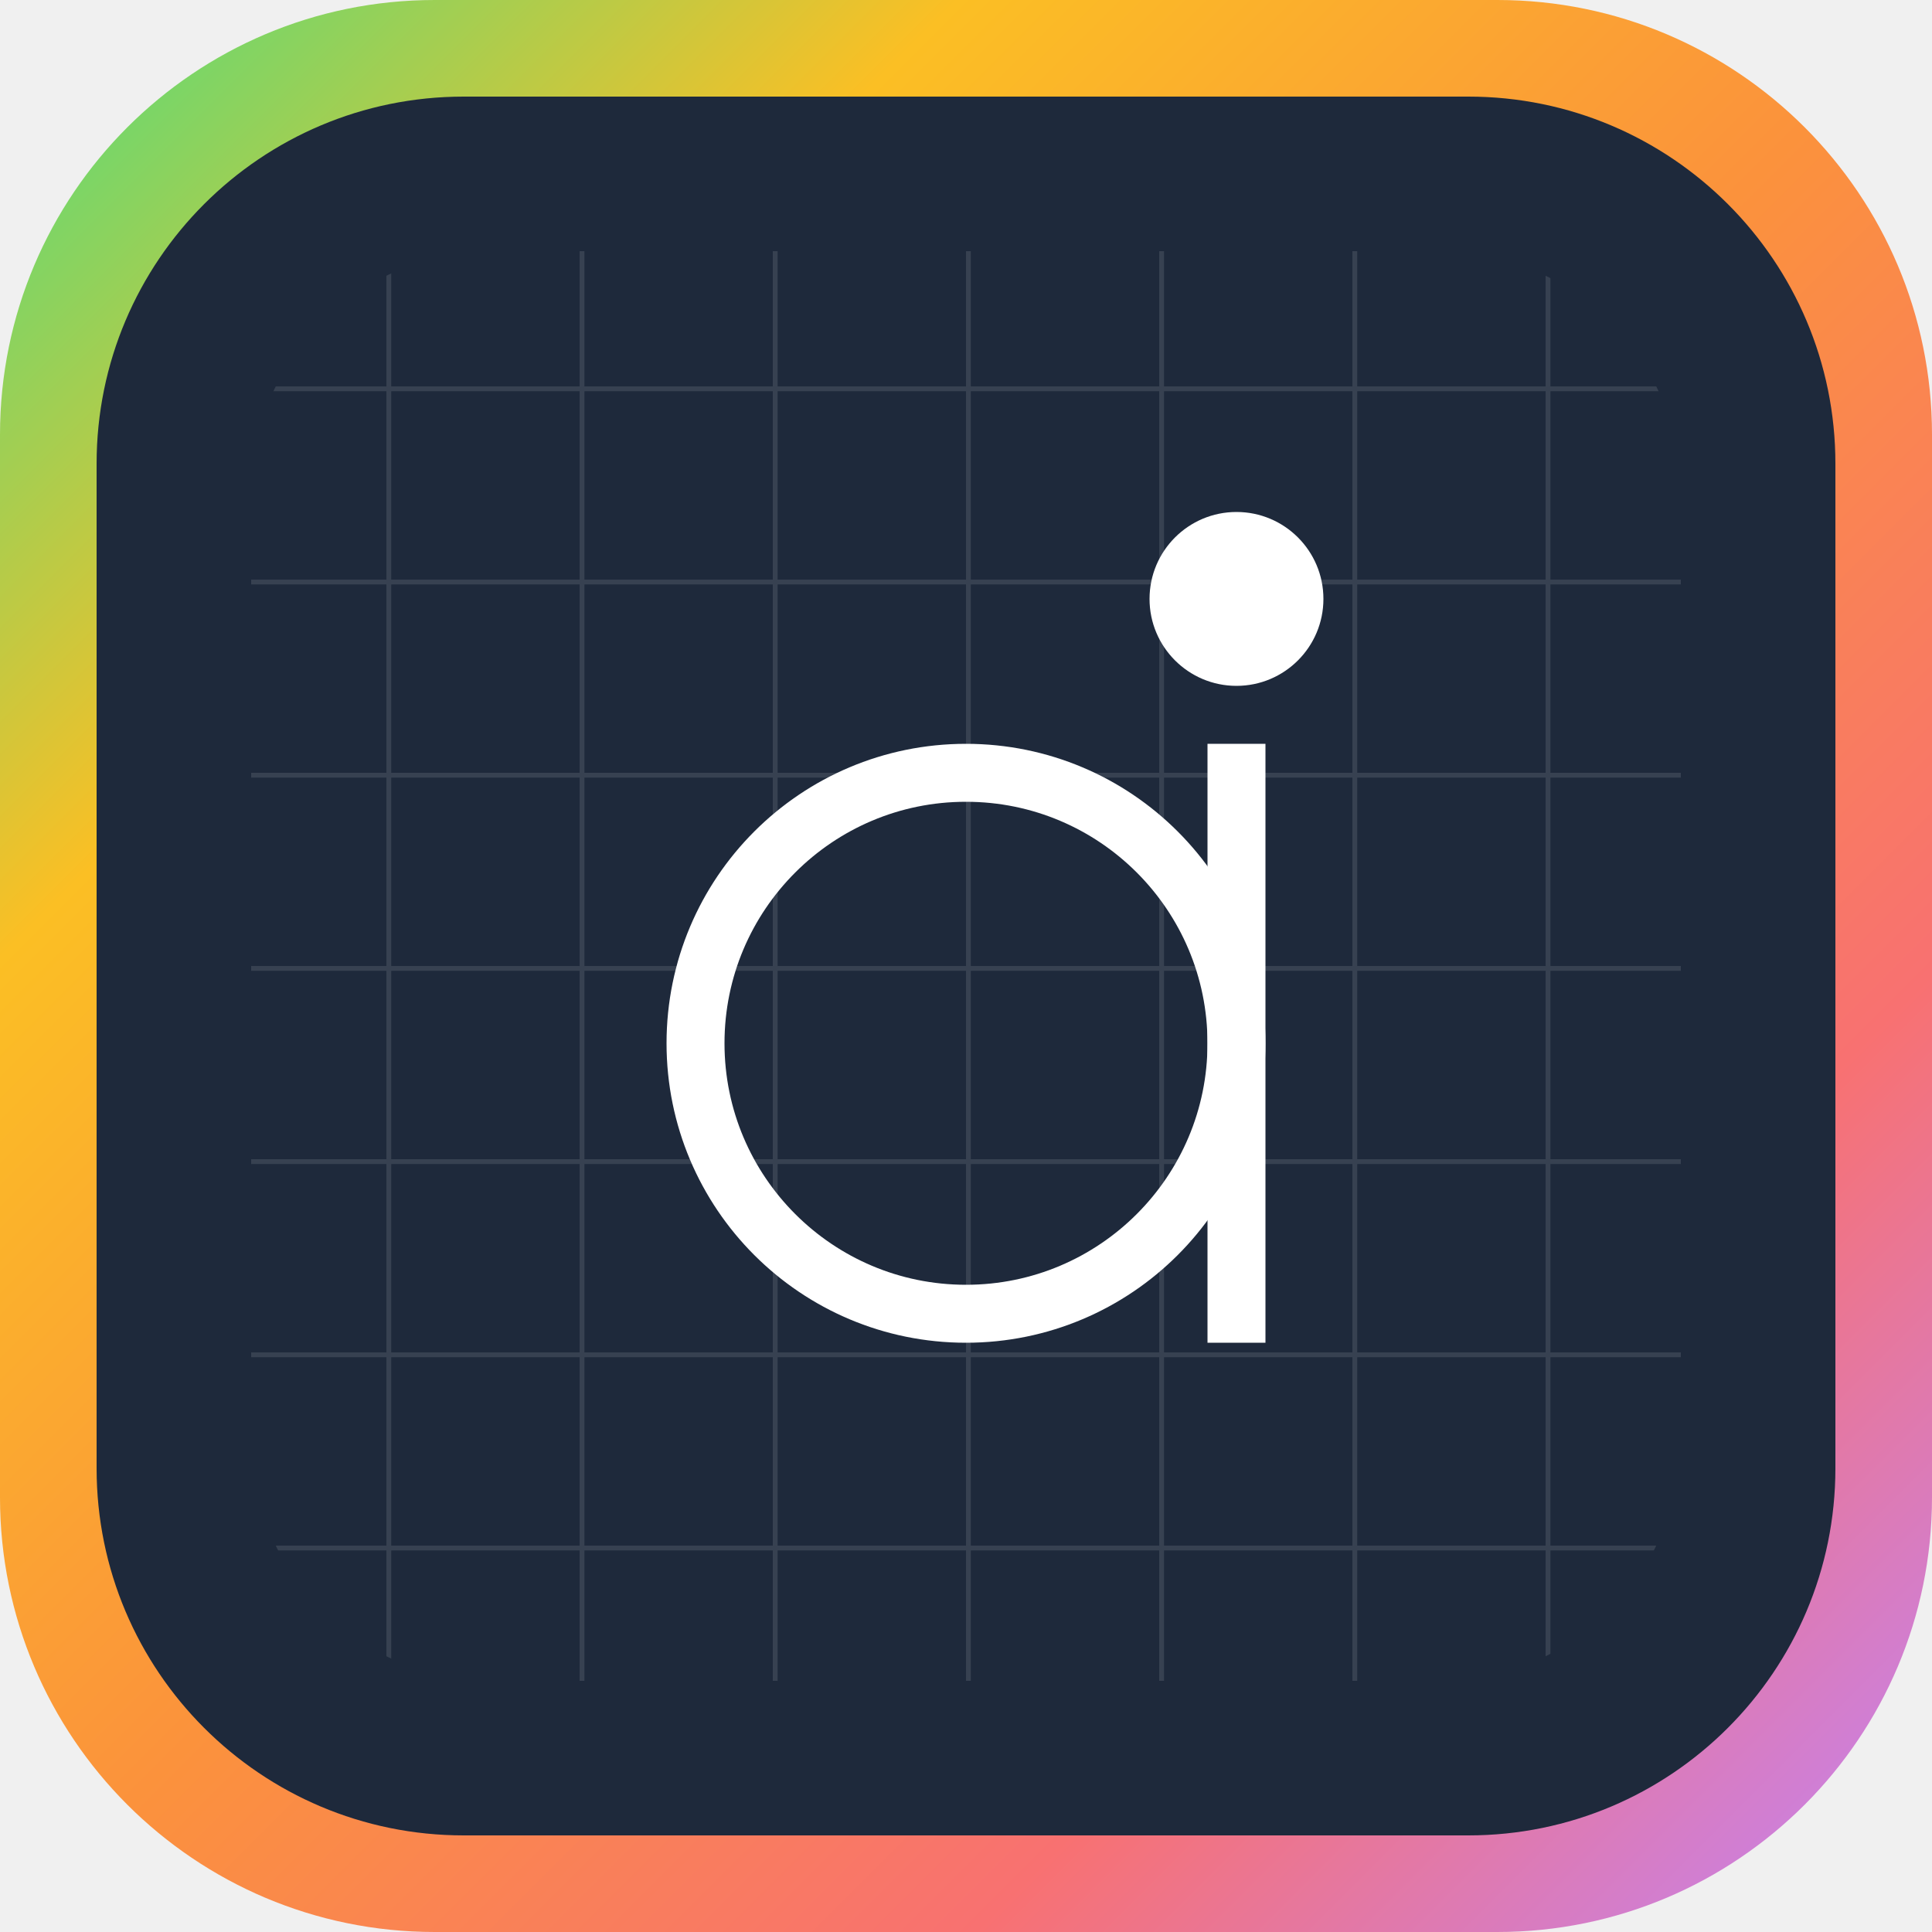
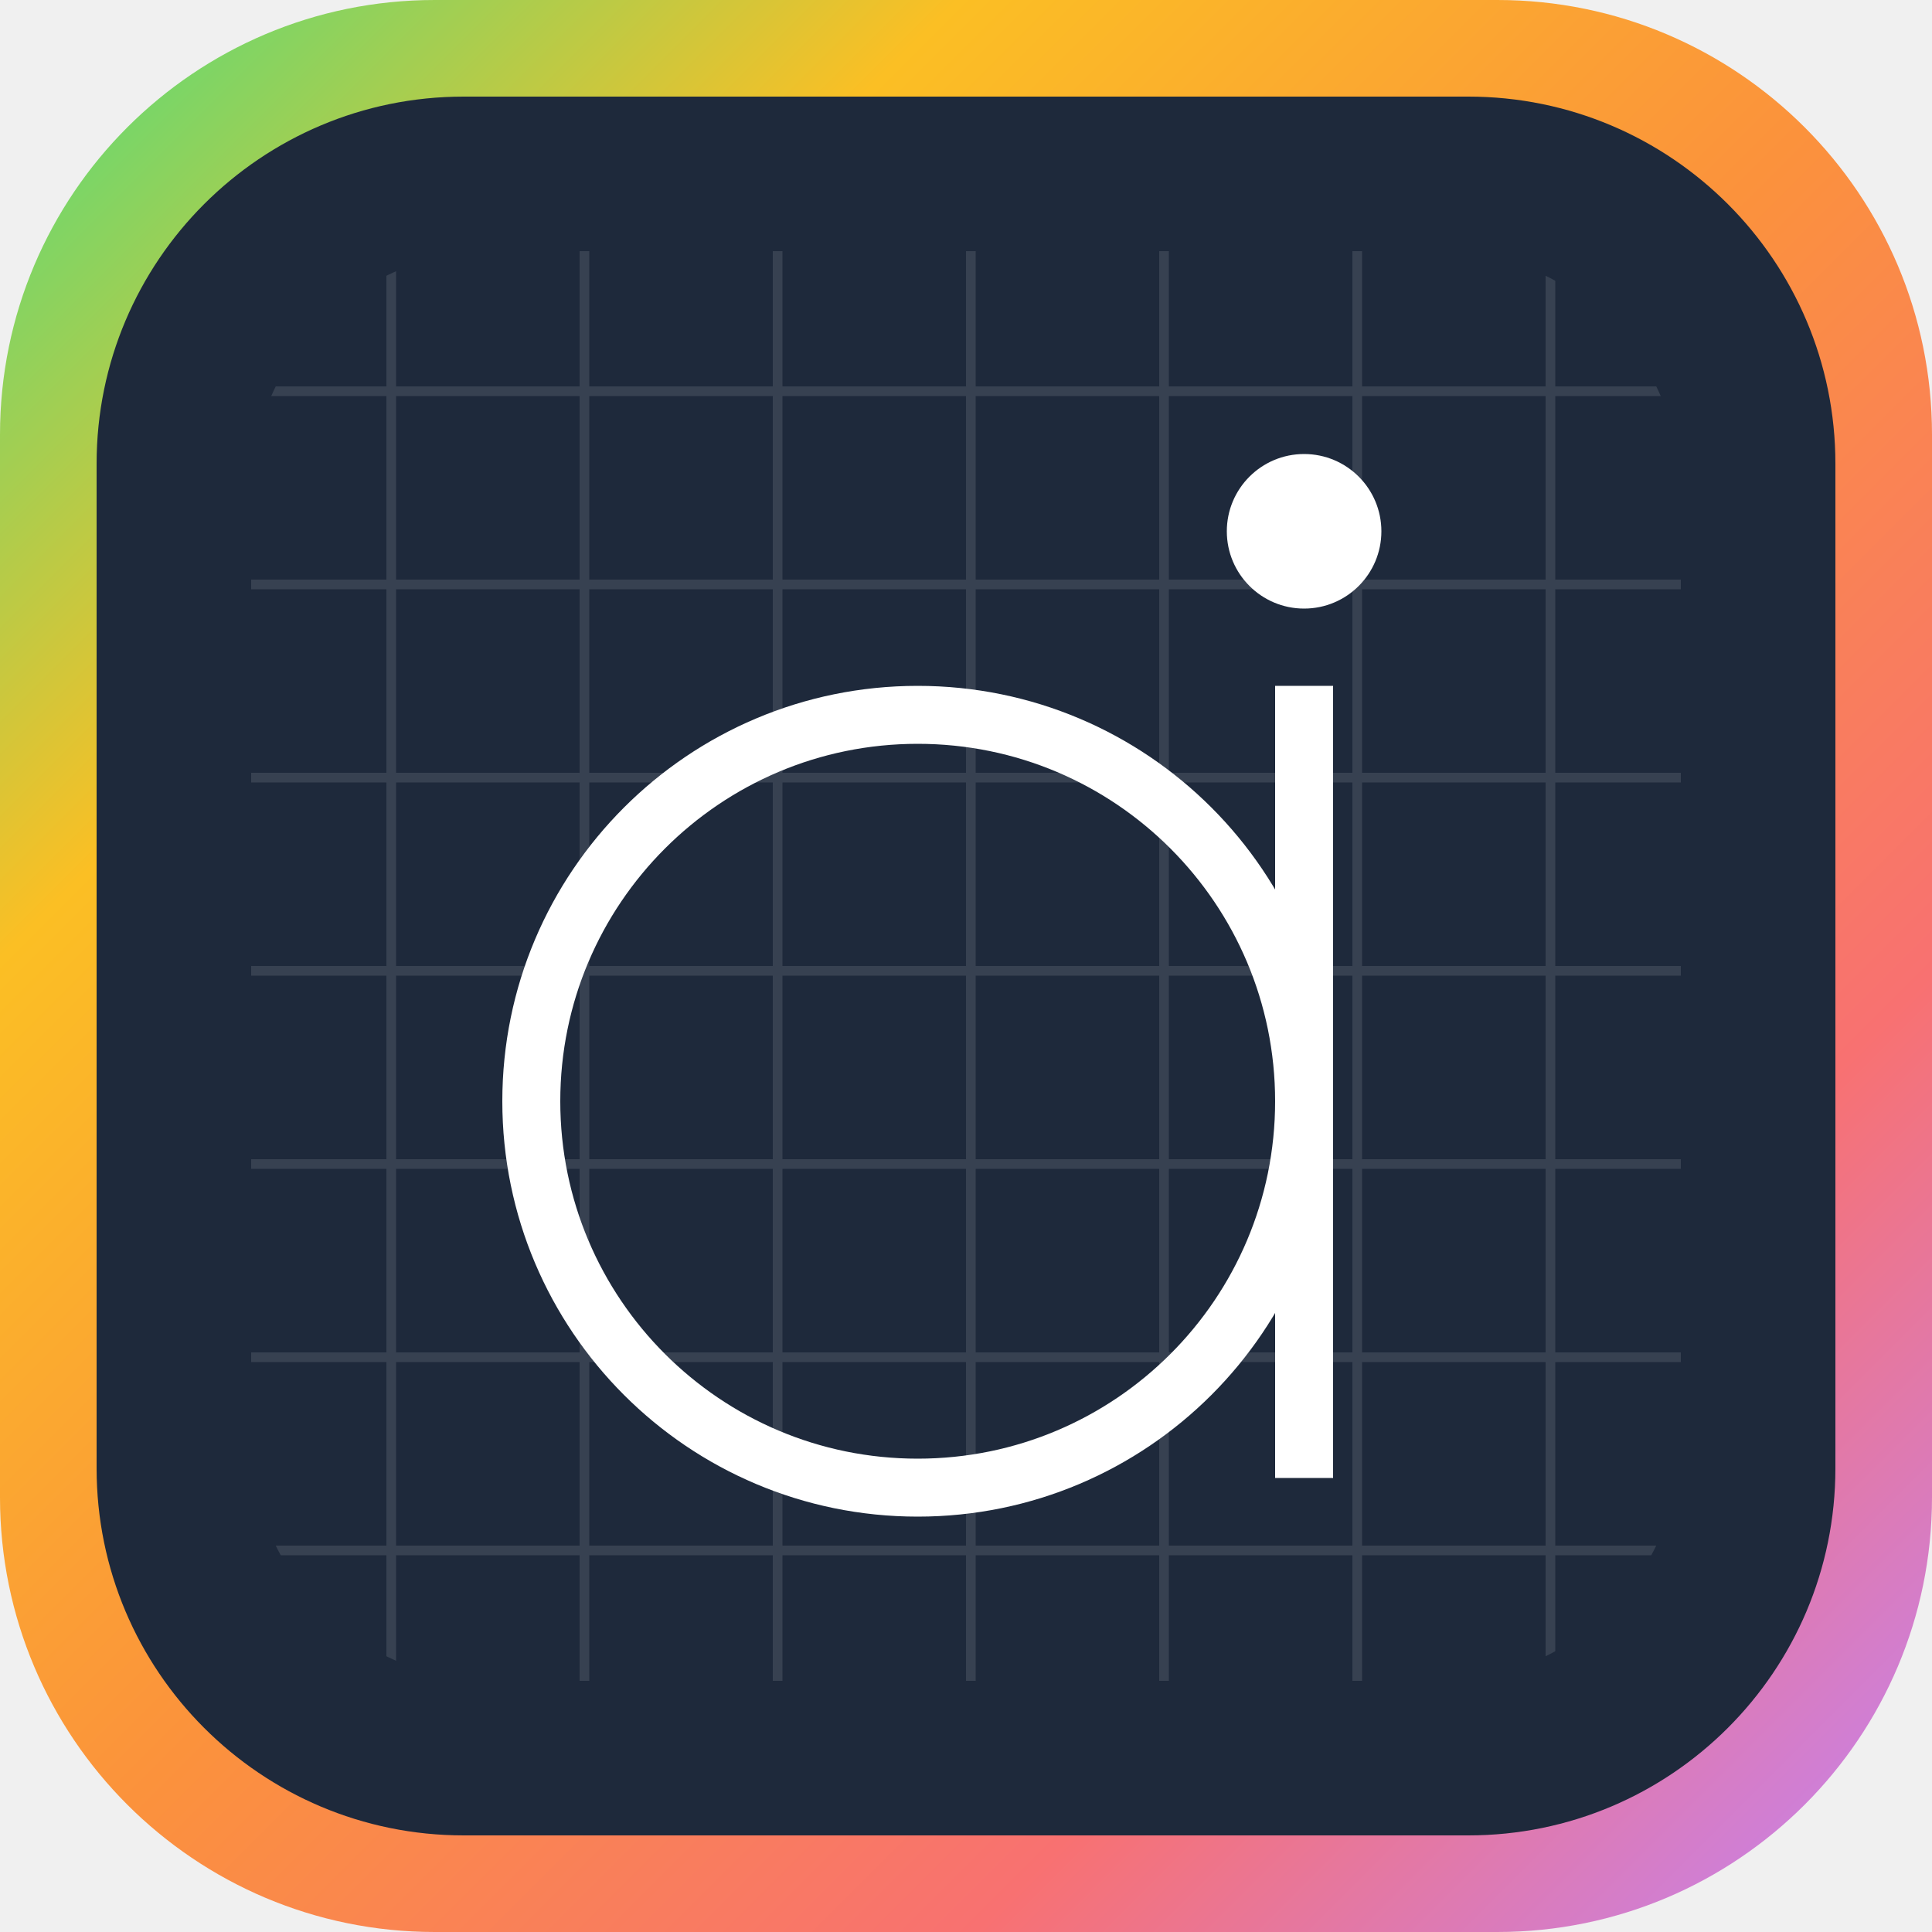
<svg xmlns="http://www.w3.org/2000/svg" width="200" height="200" viewBox="0 0 200 200">
  <defs>
    <linearGradient id="rainbowGradient" x1="0%" y1="0%" x2="100%" y2="100%">
      <stop offset="0%" style="stop-color:#4ade80;stop-opacity:1" />
      <stop offset="25%" style="stop-color:#fbbf24;stop-opacity:1" />
      <stop offset="50%" style="stop-color:#fb923c;stop-opacity:1" />
      <stop offset="75%" style="stop-color:#f87171;stop-opacity:1" />
      <stop offset="100%" style="stop-color:#c084fc;stop-opacity:1" />
    </linearGradient>
    <pattern id="grid" width="20" height="20" patternUnits="userSpaceOnUse">
-       <path d="M 20 0 L 0 0 0 20" fill="none" stroke="#374151" stroke-width="1" />
+       <path d="M 20 0 L 0 0 0 20" fill="none" stroke="#374151" stroke-width="2" />
    </pattern>
  </defs>
  <rect width="200" height="200" rx="45" fill="url(#rainbowGradient)" />
  <rect x="10" y="10" width="180" height="180" rx="38" fill="#1e293b" />
  <rect x="26" y="26" width="148" height="148" rx="25" fill="url(#grid)" />
-   <g transform="translate(100, 100)">
-     <circle cx="0" cy="8" r="28" fill="none" stroke="#ffffff" stroke-width="6" />
-     <path d="M 28,-20 L 28,36" fill="none" stroke="#ffffff" stroke-width="6" stroke-linecap="square" />
-     <circle cx="28" cy="-38" r="9" fill="#ffffff" />
+   <g transform="translate(110, 110)">
+     <circle cx="-15" cy="4" r="40" fill="none" stroke="#ffffff" stroke-width="6" />
+     <path d="M 25,-36 L 25,40" fill="none" stroke="#ffffff" stroke-width="6" stroke-linecap="square" />
+     <circle cx="25" cy="-55" r="8" fill="#ffffff" />
  </g>
</svg>
